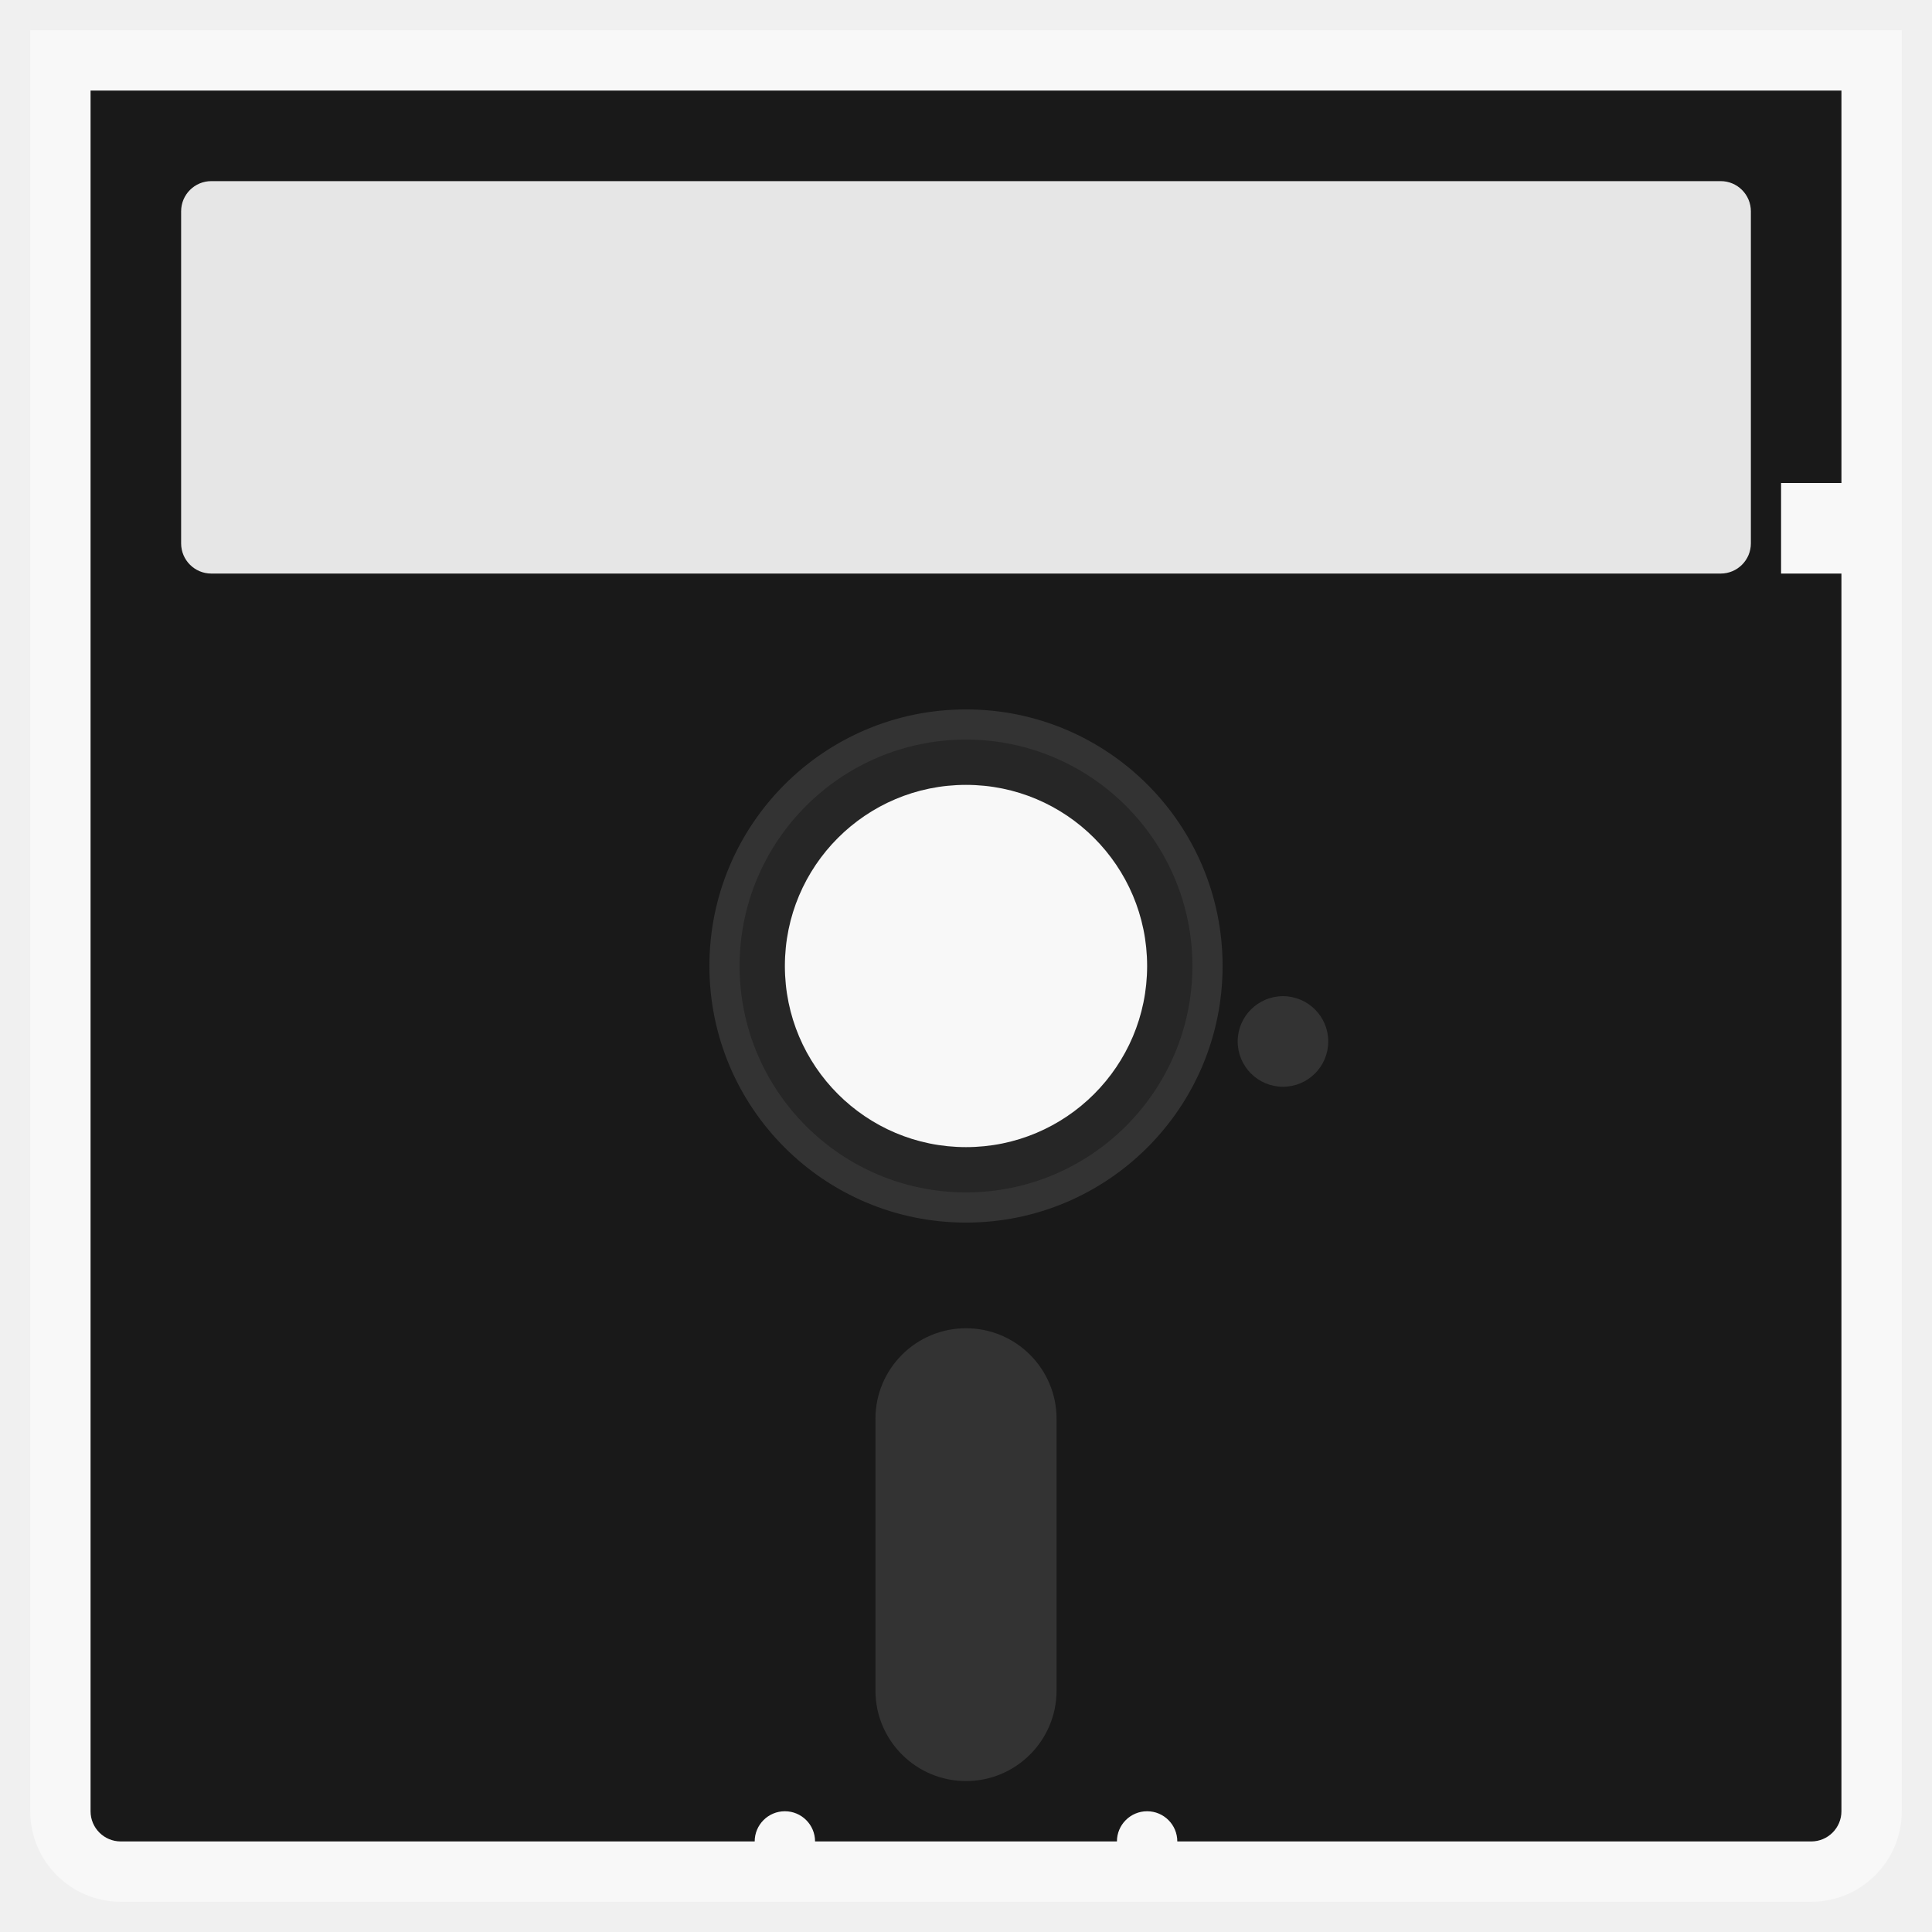
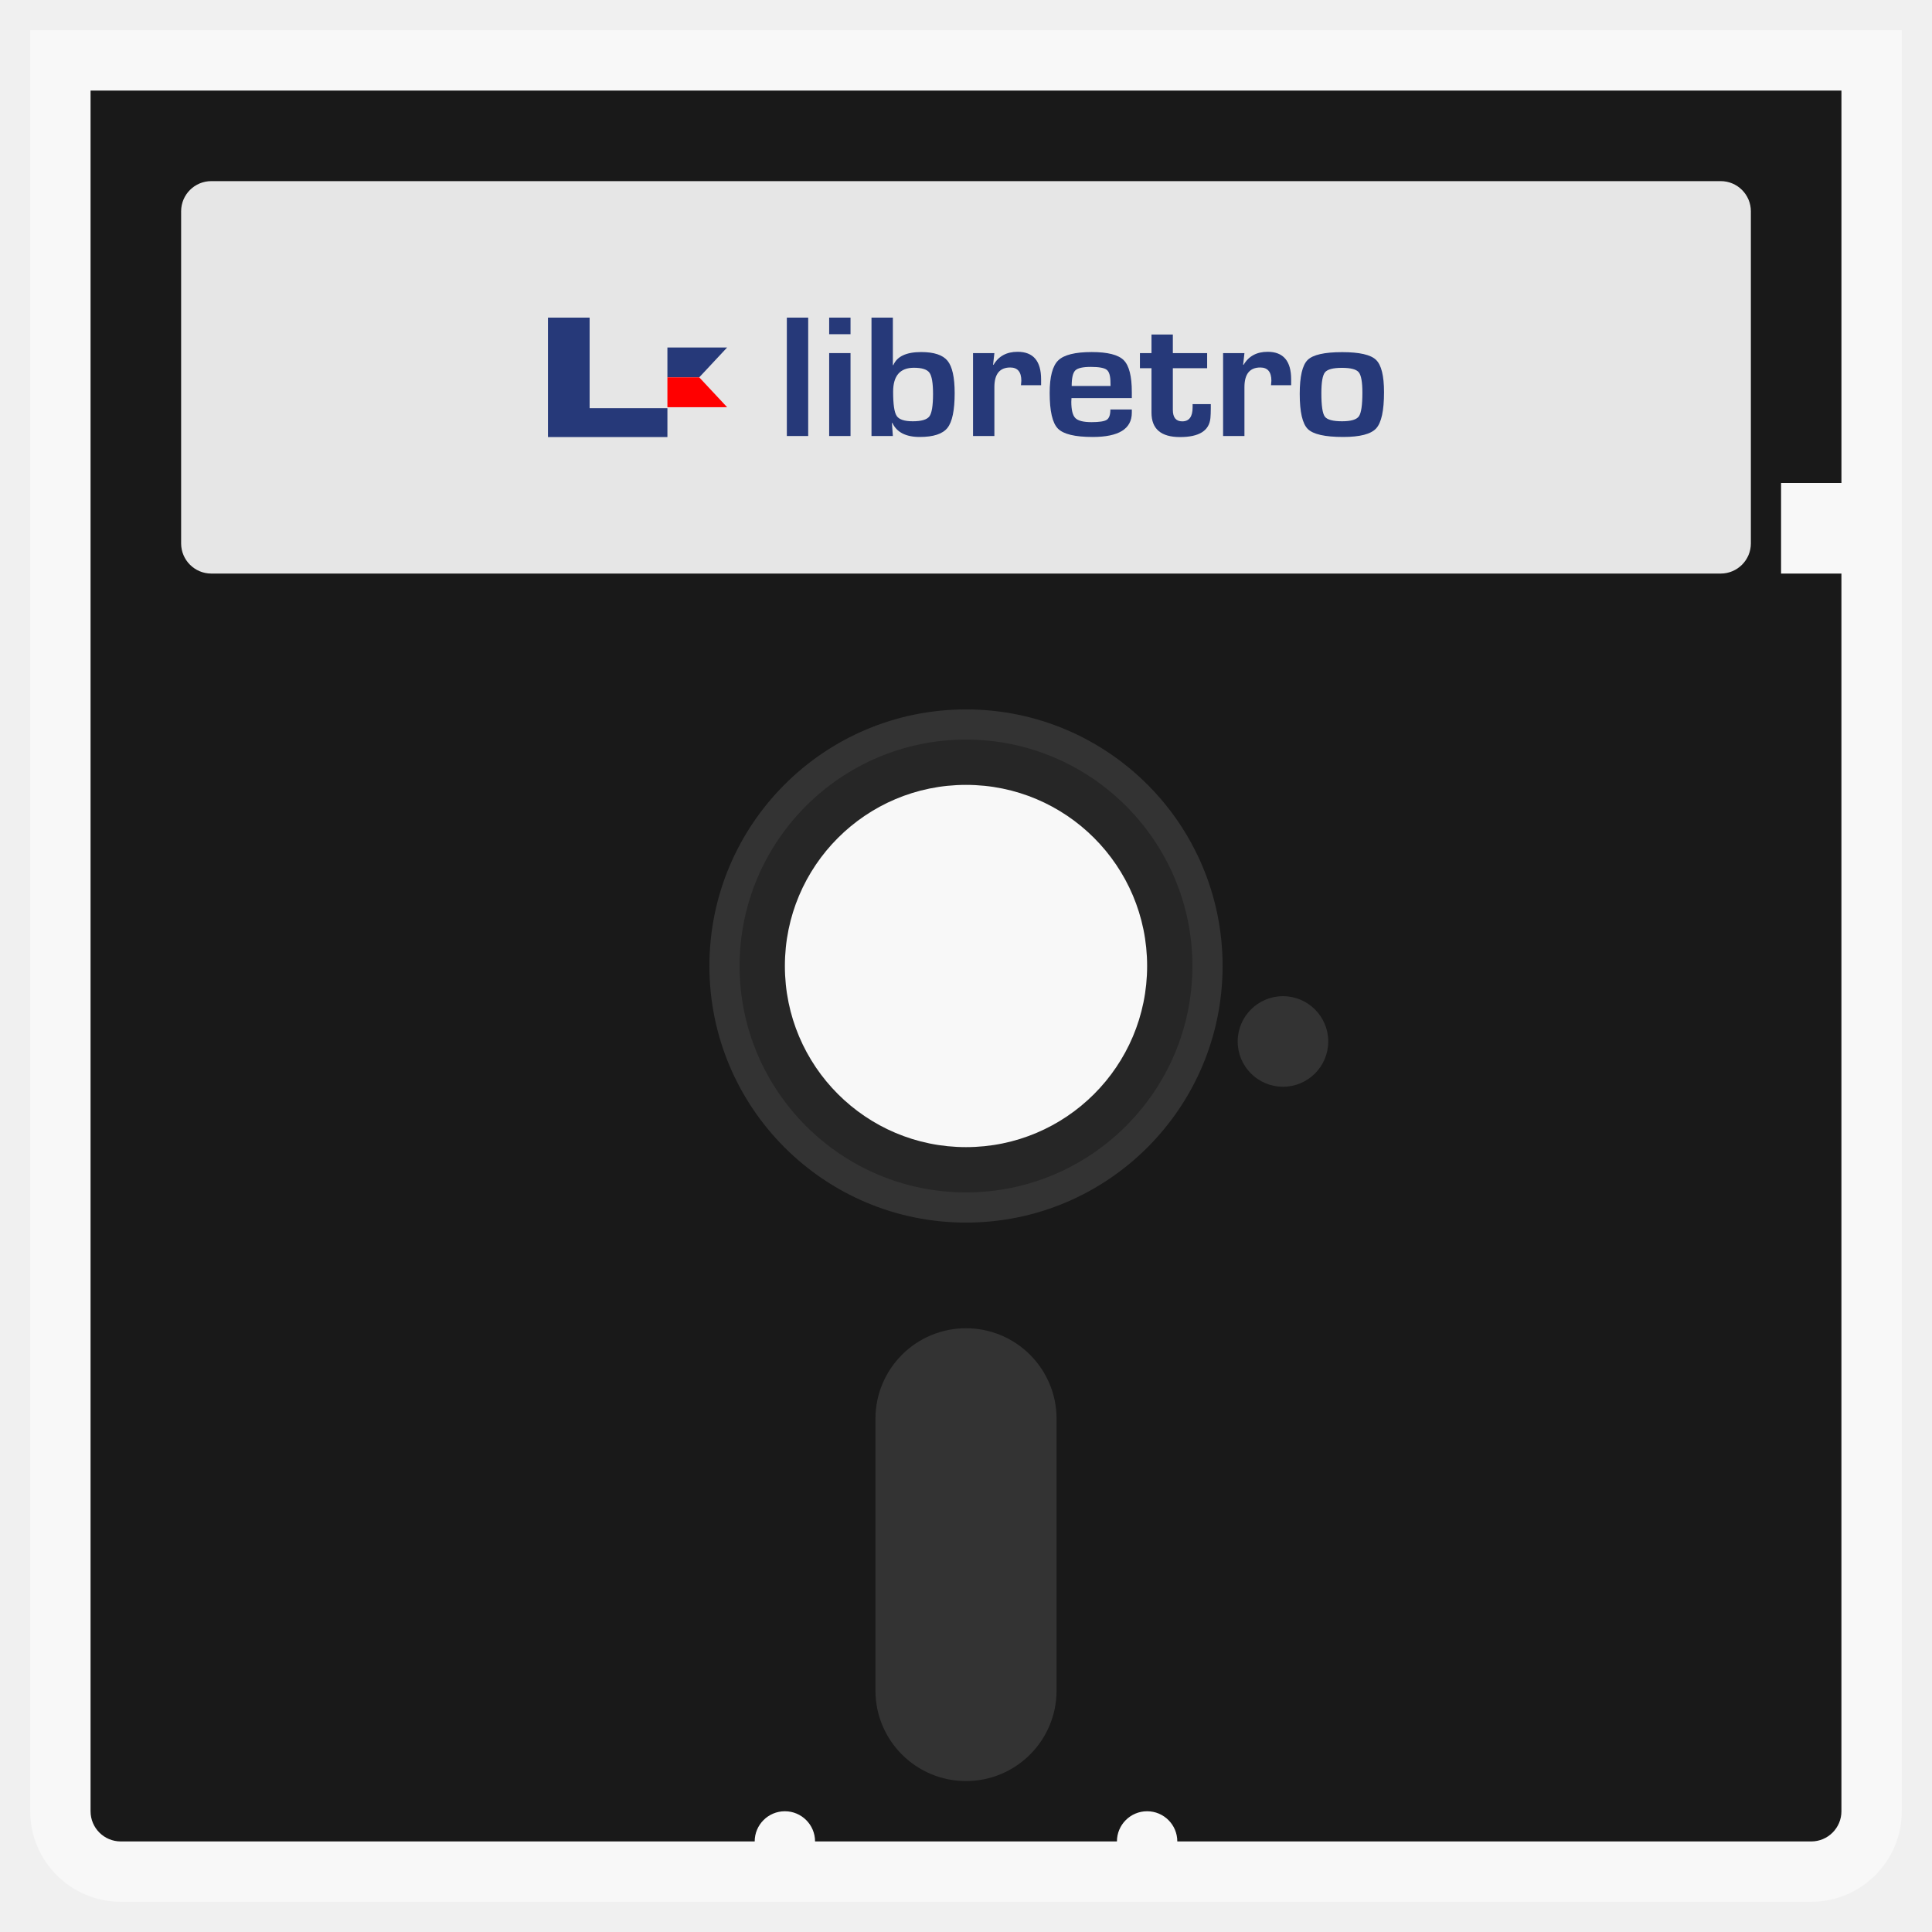
<svg xmlns="http://www.w3.org/2000/svg" viewBox="0 0 341.333 341.333" height="341.333" width="341.333" xml:space="preserve" id="svg2" version="1.1">
  <defs id="defs6">
    <clipPath id="clipPath18" clipPathUnits="userSpaceOnUse">
      <path id="path16" d="M 0,256 H 256 V 0 H 0 Z" />
    </clipPath>
    <clipPath id="clipPath26" clipPathUnits="userSpaceOnUse">
      <path id="path24" d="M 4,252 H 252 V 4 H 4 Z" />
    </clipPath>
  </defs>
  <g id="g22" transform="matrix(1.333333,0,0,-1.333333,0,341.3333)" />
  <g id="g34" transform="matrix(1.333333,0,0,-1.333333,0,341.3333)">
    <g style="opacity:0.5" id="g32" clip-path="url(#clipPath26)">
      <g id="g30" transform="translate(4,252)">
        <path id="path28" style="fill:#ffffff;fill-opacity:1;fill-rule:nonzero;stroke:none" d="m 0,0 v -236 c 0,-6.617 5.383,-12 12,-12 h 224 c 6.617,0 12,5.383 12,12 V 0 Z" />
      </g>
    </g>
  </g>
  <path id="path38" style="fill:#191919;fill-opacity:1;fill-rule:nonzero;stroke:none;stroke-width:1.333" d="m 170.667,213.333 c -23.564,0 -42.667,-19.103 -42.667,-42.667 0,-23.564 19.103,-42.667 42.667,-42.667 23.564,0 42.667,19.103 42.667,42.667 0,23.564 -19.103,42.667 -42.667,42.667 M 325.333,85.333 V 16 H 16 V 320 c 0,2.945 2.388,5.333 5.333,5.333 h 112 c 0,-2.945 2.388,-5.333 5.333,-5.333 2.945,0 5.333,2.388 5.333,5.333 h 53.333 c 0,-2.945 2.388,-5.333 5.333,-5.333 2.945,0 5.333,2.388 5.333,5.333 h 112 c 2.945,0 5.333,-2.388 5.333,-5.333 V 101.333 H 314.667 V 85.333 Z" />
-   <path id="path42" style="fill:#e6e6e6;fill-opacity:1;fill-rule:nonzero;stroke:none;stroke-width:1.333" d="M 304,101.333 H 37.333 c -2.945,0 -5.333,-2.388 -5.333,-5.333 V 37.333 c 0,-2.945 2.388,-5.333 5.333,-5.333 h 266.667 c 2.945,0 5.333,2.388 5.333,5.333 v 58.667 c 0,2.945 -2.388,5.333 -5.333,5.333" />
+   <path id="path42" style="fill:#e6e6e6;fill-opacity:1;fill-rule:nonzero;stroke:none;stroke-width:1.333;font-variant-east_asian:normal;opacity:1;vector-effect:none;stroke-linecap:butt;stroke-linejoin:miter;stroke-miterlimit:4;stroke-dasharray:none;stroke-dashoffset:0;stroke-opacity:1" d="M 304,101.333 H 37.333 c -2.945,0 -5.333,-2.388 -5.333,-5.333 V 37.333 c 0,-2.945 2.388,-5.333 5.333,-5.333 h 266.667 c 2.945,0 5.333,2.388 5.333,5.333 v 58.667 c 0,2.945 -2.388,5.333 -5.333,5.333" />
  <path id="path46" style="fill:#333333;fill-opacity:1;fill-rule:nonzero;stroke:none;stroke-width:1.333" d="m 170.667,314.667 v 0 c -8.836,0 -16,-7.164 -16,-16 v -48 c 0,-8.836 7.164,-16 16,-16 8.836,0 16,7.164 16,16 v 48 c 0,8.836 -7.164,16 -16,16" />
  <path id="path50" style="fill:#333333;fill-opacity:1;fill-rule:nonzero;stroke:none;stroke-width:1.333" d="m 234.667,184 c 0,4.417 -3.583,8 -8,8 -4.417,0 -8,-3.583 -8,-8 0,-4.417 3.583,-8 8,-8 4.417,0 8,3.583 8,8" />
  <path id="path54" style="fill:#262626;fill-opacity:1;fill-rule:nonzero;stroke:none;stroke-width:1.333" d="m 170.667,202.667 c -17.673,0 -32,-14.327 -32,-32 0,-17.673 14.327,-32 32,-32 17.673,0 32,14.327 32,32 0,17.673 -14.327,32 -32,32 m 0,-74.667 c -23.564,0 -42.667,19.103 -42.667,42.667 0,23.564 19.103,42.667 42.667,42.667 23.564,0 42.667,-19.103 42.667,-42.667 0,-23.564 -19.103,-42.667 -42.667,-42.667" />
  <path id="path58" style="fill:#333333;fill-opacity:1;fill-rule:nonzero;stroke:none;stroke-width:1.333" d="m 170.667,125.333 c -25.037,0 -45.333,20.296 -45.333,45.333 0,25.036 20.296,45.333 45.333,45.333 25.036,0 45.333,-20.297 45.333,-45.333 0,-25.037 -20.297,-45.333 -45.333,-45.333 m 0,5.333 c 22.056,0 40,17.944 40,40 0,22.056 -17.944,40 -40,40 -22.056,0 -40,-17.944 -40,-40 0,-22.056 17.944,-40 40,-40" />
+   <g id="g890" transform="translate(27.11863,6.799115)">
+     <path id="path70" style="fill:#263979;fill-opacity:1;fill-rule:nonzero;stroke:none;stroke-width:2.638" d="m 115.668,70.233 h -3.772 V 49.317 h 3.772 z" />
+     <path id="path72" style="fill:#263979;fill-opacity:1;fill-rule:nonzero;stroke:none;stroke-width:2.638" d="m 123.146,70.233 h -3.772 V 55.584 h 3.772 z m 0,-17.988 h -3.772 v -2.928 h 3.772 z" />
+     <g transform="matrix(2.637597,0,0,-2.637597,134.3478,58.17397)" id="g74">
+       <path id="path76" style="fill:#263979;fill-opacity:1;fill-rule:nonzero;stroke:none" d="m 0,0 c -0.928,0 -1.393,-0.536 -1.393,-1.609 0,-0.841 0.079,-1.38 0.238,-1.618 0.158,-0.238 0.516,-0.358 1.074,-0.358 0.583,0 0.955,0.11 1.118,0.329 0.162,0.218 0.243,0.719 0.243,1.501 0,0.729 -0.08,1.203 -0.24,1.424 C 0.88,-0.11 0.533,0 0,0 m -2.842,-4.572 v 7.93 h 1.431 V 0.186 L -1.38,0.174 c 0.245,0.585 0.868,0.878 1.867,0.878 0.858,0 1.446,-0.195 1.764,-0.584 0.319,-0.39 0.478,-1.111 0.478,-2.164 0,-1.151 -0.161,-1.928 -0.484,-2.333 -0.323,-0.405 -0.942,-0.607 -1.858,-0.607 -0.928,0 -1.538,0.314 -1.83,0.941 h -0.031 l 0.063,-0.877 z" />
+     </g>
+     <g transform="matrix(2.637597,0,0,-2.637597,144.7911,55.58437)" id="g78">
+       <path id="path80" style="fill:#263979;fill-opacity:1;fill-rule:nonzero;stroke:none" d="M 0,0 H 1.43 L 1.343,-0.779 1.374,-0.784 c 0.341,0.581 0.878,0.871 1.611,0.871 1.049,0 1.574,-0.616 1.574,-1.847 V -2.15 H 3.21 c 0.017,0.151 0.025,0.25 0.025,0.297 0,0.592 -0.248,0.889 -0.743,0.889 -0.708,0 -1.062,-0.44 -1.062,-1.319 V -5.554 H 0 Z" />
+     </g>
+     <g transform="matrix(2.637597,0,0,-2.637597,169.0876,61.3921)" id="g82">
+       <path id="path84" style="fill:#263979;fill-opacity:1;fill-rule:nonzero;stroke:none" d="m 0,0 -0.006,0.221 c 0,0.441 -0.082,0.728 -0.247,0.86 -0.164,0.131 -0.521,0.197 -1.071,0.197 -0.533,0 -0.879,-0.079 -1.04,-0.238 C -2.524,0.881 -2.604,0.534 -2.604,0 Z m -0.012,-1.574 h 1.436 v -0.215 c 0,-1.085 -0.874,-1.627 -2.623,-1.627 -1.187,0 -1.963,0.188 -2.329,0.563 -0.367,0.376 -0.55,1.172 -0.55,2.388 0,1.081 0.191,1.807 0.574,2.179 0.384,0.372 1.131,0.558 2.242,0.558 1.066,0 1.78,-0.181 2.143,-0.544 0.362,-0.362 0.543,-1.073 0.543,-2.135 v -0.406 h -4.041 c -0.008,-0.124 -0.012,-0.206 -0.012,-0.244 0,-0.546 0.09,-0.911 0.271,-1.093 0.182,-0.182 0.543,-0.273 1.084,-0.273 0.525,0 0.866,0.054 1.024,0.16 0.158,0.107 0.238,0.336 0.238,0.689" />
+     </g>
+     <g transform="matrix(2.637597,0,0,-2.637597,186.1526,55.58437)" id="g86">
+       <path id="path88" style="fill:#263979;fill-opacity:1;fill-rule:nonzero;stroke:none" d="M 0,0 V -1.011 H -2.298 V -3.8 c 0,-0.515 0.21,-0.772 0.631,-0.772 0.462,0 0.693,0.312 0.693,0.935 v 0.221 h 1.218 v -0.279 c 0,-0.256 -0.009,-0.474 -0.025,-0.657 -0.08,-0.848 -0.758,-1.272 -2.036,-1.272 -1.274,0 -1.911,0.544 -1.911,1.633 v 2.98 H -4.503 V 0 h 0.775 v 1.243 h 1.43 V 0 Z" />
+     </g>
+     <g transform="matrix(2.637597,0,0,-2.637597,188.9693,55.58437)" id="g90">
+       <path id="path92" style="fill:#263979;fill-opacity:1;fill-rule:nonzero;stroke:none" d="M 0,0 H 1.43 L 1.343,-0.779 1.374,-0.784 c 0.341,0.581 0.878,0.871 1.611,0.871 1.049,0 1.574,-0.616 1.574,-1.847 V -2.15 H 3.21 c 0.017,0.151 0.025,0.25 0.025,0.297 0,0.592 -0.248,0.889 -0.743,0.889 -0.708,0 -1.062,-0.44 -1.062,-1.319 V -5.554 H 0 Z" />
+     </g>
+     <g transform="matrix(2.637597,0,0,-2.637597,209.9714,58.18926)" id="g94">
+       <path id="path96" style="fill:#263979;fill-opacity:1;fill-rule:nonzero;stroke:none" d="m 0,0 c -0.595,0 -0.974,-0.1 -1.137,-0.299 -0.162,-0.2 -0.243,-0.665 -0.243,-1.397 0,-0.837 0.077,-1.36 0.231,-1.569 0.154,-0.209 0.539,-0.314 1.155,-0.314 0.596,0 0.971,0.111 1.127,0.331 0.157,0.221 0.235,0.752 0.235,1.592 0,0.709 -0.082,1.162 -0.244,1.36 C 0.962,-0.099 0.587,0 0,0 m 0.012,1.052 c 1.154,0 1.909,-0.172 2.267,-0.515 0.359,-0.342 0.538,-1.066 0.538,-2.17 0,-1.231 -0.175,-2.039 -0.525,-2.422 -0.35,-0.384 -1.087,-0.575 -2.211,-0.575 -1.22,0 -2.01,0.178 -2.37,0.534 -0.36,0.356 -0.54,1.141 -0.54,2.353 0,1.166 0.177,1.923 0.531,2.272 0.354,0.348 1.124,0.523 2.31,0.523" />
+     </g>
+     <g transform="matrix(2.637597,0,0,-2.637597,90.79555,54.5921)" id="g98">
+       <path id="path100" style="fill:#263979;fill-opacity:1;fill-rule:nonzero;stroke:none" d="M 0,0 H 4 L 2.131,-2 H 0 Z" />
+     </g>
+     <g transform="matrix(2.637597,0,0,-2.637597,90.79555,65.14249)" id="g102">
+       <path id="path104" style="fill:#ff0000;fill-opacity:1;fill-rule:nonzero;stroke:none" d="M 0,0 H 4 L 2.131,2 H 0 Z" />
+     </g>
+     <g transform="matrix(2.637597,0,0,-2.637597,77.05078,65.31394)" id="g106">
+       <path id="path108" style="fill:#263979;fill-opacity:1;fill-rule:nonzero;stroke:none" d="M 0,0 V 6.065 H -2.789 V 0 -0.824 -1.935 h 8 V 0 Z" />
+     </g>
+   </g>
</svg>
